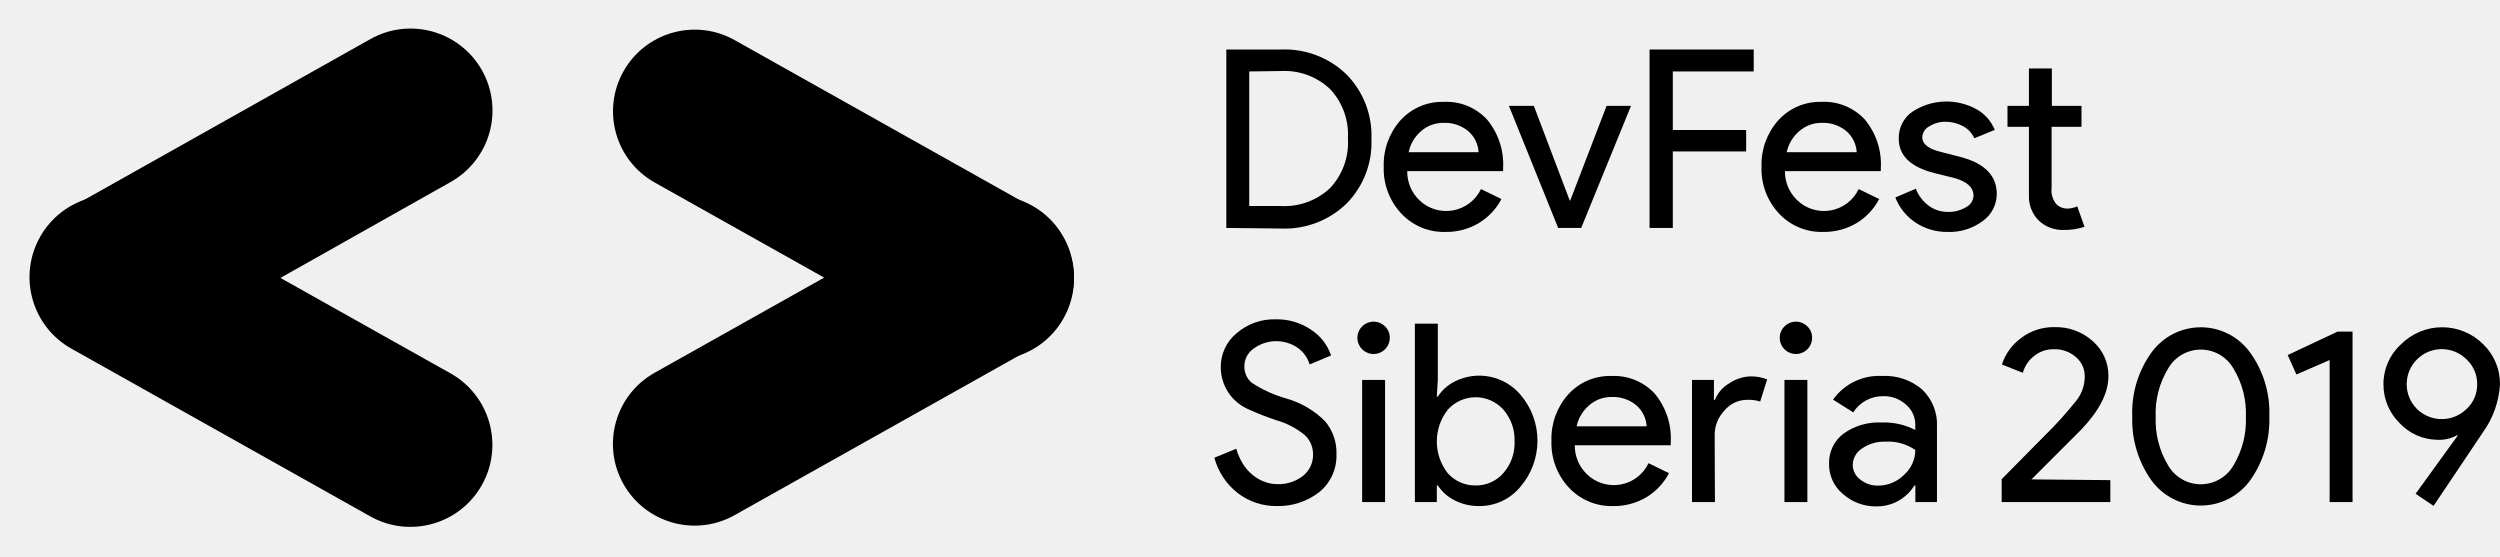
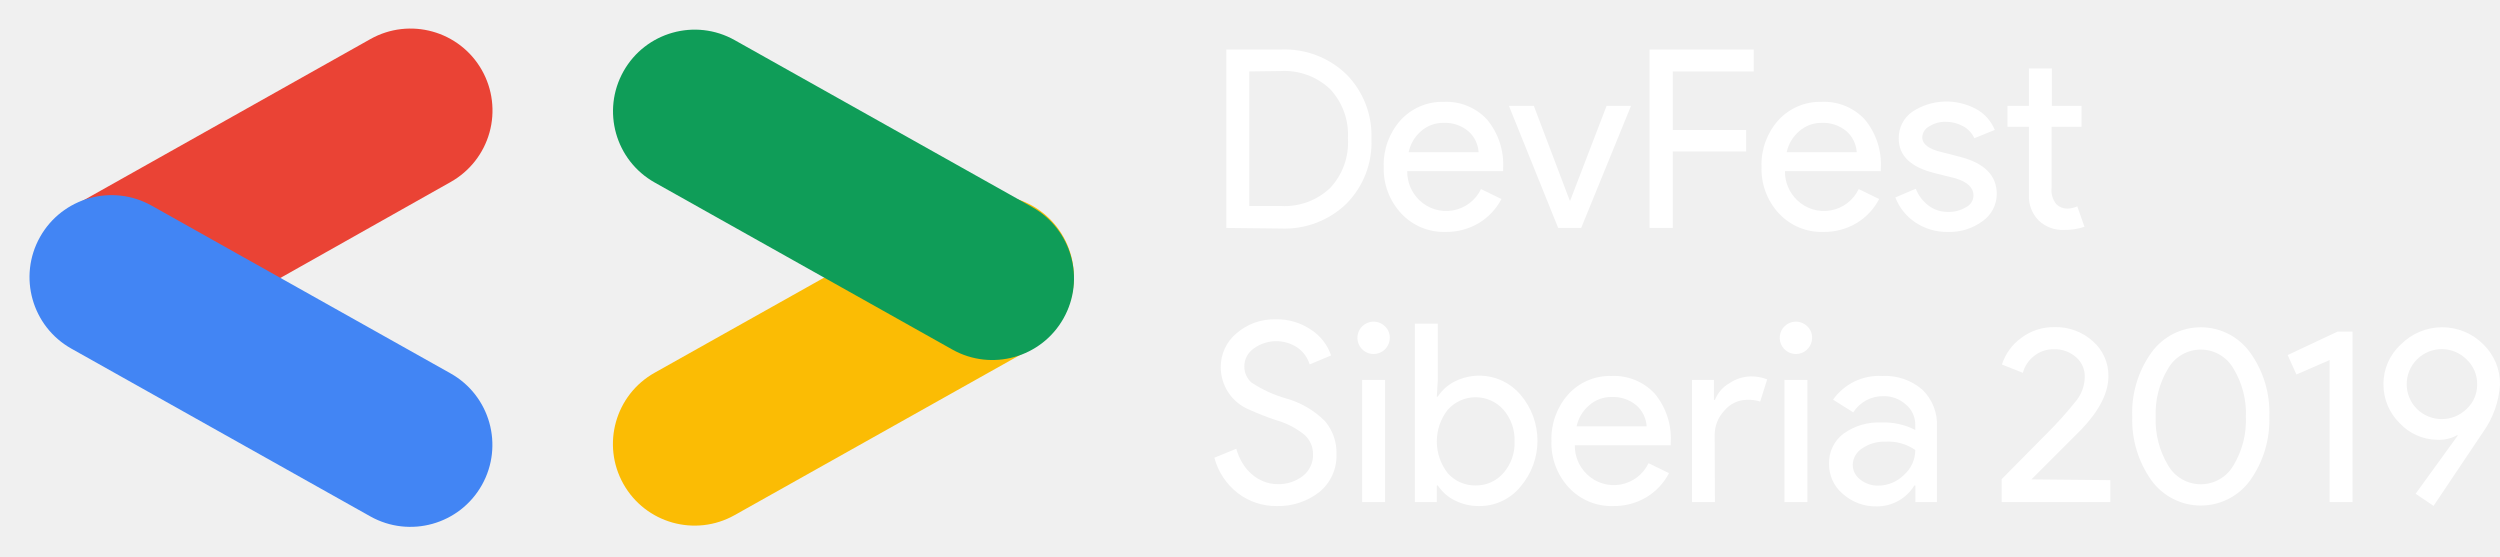
<svg xmlns="http://www.w3.org/2000/svg" width="300.958" height="67.012" viewBox="0 0 300.958 67.012">
-   <defs />
+   <defs>
+     <style>
+             .cls-1{fill:#fbbc04}.cls-2{fill:#0f9d58}.cls-3{fill:#ea4335}.cls-4{fill:#4285f4}.cls-5{fill:#fff}
+ 		</style>
+   </defs>
  <g id="White" transform="translate(3.578 3.441)">
    <rect id="Rectangle_489" width="60.75" height="19.66" class="cls-1" data-name="Rectangle 489" rx="9.83" transform="rotate(-29.3 121.775 -104.371)" />
    <rect id="Rectangle_490" width="60.75" height="19.66" class="cls-2" data-name="Rectangle 490" rx="9.83" transform="rotate(29.3 44.692 144.203)" />
    <path id="Path_32" d="M54.43 5A9.87 9.87 0 0 0 41 1.27L5 21.5a9.82 9.82 0 0 0-3 2.71c.36.28 13.25 7.73 18 11.54l30.67-17.28A9.87 9.87 0 0 0 54.43 5z" class="cls-3" data-name="Path 32" />
    <rect id="Rectangle_491" width="61" height="19.74" class="cls-4" data-name="Rectangle 491" rx="9.87" transform="rotate(-150.7 33.109 25.292)" />
    <path id="Path_33" d="M144.05 24V2.52h6.57a10.7 10.7 0 0 1 7.9 3 10.48 10.48 0 0 1 3 7.77 10.44 10.44 0 0 1-3 7.78 10.7 10.7 0 0 1-7.9 3zm2.76-18.84v16.2h3.81a8 8 0 0 0 5.91-2.15 8 8 0 0 0 2.16-6 8 8 0 0 0-2.16-5.94 8 8 0 0 0-5.91-2.16z" class="cls-5" data-name="Path 33" />
    <path id="Path_34" d="M170.45 24.48a7 7 0 0 1-5.34-2.22 7.85 7.85 0 0 1-2.11-5.61 8 8 0 0 1 2-5.59 6.79 6.79 0 0 1 5.23-2.24 6.67 6.67 0 0 1 5.2 2.12 8.45 8.45 0 0 1 1.94 5.92v.3h-11.54a4.75 4.75 0 0 0 1.44 3.48 4.65 4.65 0 0 0 7.44-1.32l2.46 1.2a7.41 7.41 0 0 1-2.75 2.91 7.6 7.6 0 0 1-3.97 1.05zm-4.45-9.6h8.42a3.64 3.64 0 0 0-1.24-2.53 4.36 4.36 0 0 0-3-1 4 4 0 0 0-2.69 1 4.58 4.58 0 0 0-1.49 2.53z" class="cls-5" data-name="Path 34" />
    <path id="Path_35" d="M186.77 24H184l-5.93-14.7h3l4.32 11.4h.06l4.38-11.4h2.94z" class="cls-5" data-name="Path 35" />
    <path id="Path_36" d="M197.8 14.79V24H195V2.52h12.54v2.64h-9.74v7.05h8.83v2.58z" class="cls-5" data-name="Path 36" />
    <path id="Path_37" d="M215.92 24.48a7 7 0 0 1-5.34-2.22 7.84 7.84 0 0 1-2.1-5.61 8 8 0 0 1 2-5.59 6.78 6.78 0 0 1 5.23-2.24 6.68 6.68 0 0 1 5.2 2.12 8.44 8.44 0 0 1 1.93 5.92v.3H211.3a4.76 4.76 0 0 0 1.45 3.48 4.64 4.64 0 0 0 7.43-1.32l2.46 1.2a7.32 7.32 0 0 1-2.74 2.91 7.61 7.61 0 0 1-3.98 1.05zm-4.41-9.6h8.43a3.64 3.64 0 0 0-1.24-2.53 4.37 4.37 0 0 0-3-1 4 4 0 0 0-2.68 1 4.59 4.59 0 0 0-1.51 2.53z" class="cls-5" data-name="Path 37" />
    <path id="Path_38" d="M236.8 19.92a4 4 0 0 1-1.68 3.24 6.64 6.64 0 0 1-4.23 1.32 6.79 6.79 0 0 1-3.9-1.15 6.38 6.38 0 0 1-2.4-3l2.46-1.05a4.64 4.64 0 0 0 1.58 2.06 3.81 3.81 0 0 0 2.26.73 4 4 0 0 0 2.21-.57 1.61 1.61 0 0 0 .9-1.4q0-1.41-2.16-2.07l-2.52-.63Q225 16.32 225 13.26a3.82 3.82 0 0 1 1.65-3.26 7.48 7.48 0 0 1 7.71-.29 5 5 0 0 1 2.2 2.49l-2.46 1a3.08 3.08 0 0 0-1.36-1.45 4.3 4.3 0 0 0-2.12-.53 3.53 3.53 0 0 0-1.93.54 1.56 1.56 0 0 0-.86 1.32q0 1.26 2.37 1.8l2.22.57q4.38 1.14 4.38 4.47z" class="cls-5" data-name="Path 38" />
    <path id="Path_39" d="M244.87 24.24a4.18 4.18 0 0 1-3-1.11 4.12 4.12 0 0 1-1.2-3.13v-8.18h-2.58V9.3h2.58V4.8h2.76v4.5H247v2.52h-3.6v7.32a2.66 2.66 0 0 0 .57 2 1.82 1.82 0 0 0 1.29.53 2.36 2.36 0 0 0 .65-.08 2.63 2.63 0 0 0 .58-.19l.87 2.46a7.41 7.41 0 0 1-2.49.38z" class="cls-5" data-name="Path 39" />
    <path id="Path_40" d="M157.31 51.26a5.62 5.62 0 0 1-2.07 4.54 8 8 0 0 1-5.1 1.68 7.54 7.54 0 0 1-4.71-1.56 8 8 0 0 1-2.82-4.26l2.64-1.08a6.829 6.829 0 0 0 .75 1.74 5.42 5.42 0 0 0 1.12 1.33 4.9 4.9 0 0 0 1.43.87 4.37 4.37 0 0 0 1.65.32 4.74 4.74 0 0 0 3.09-1 3.21 3.21 0 0 0 1.2-2.6 3.1 3.1 0 0 0-1-2.31 9.5 9.5 0 0 0-3.48-1.8 34 34 0 0 1-3.21-1.26 5.52 5.52 0 0 1-3.42-5.13 5.23 5.23 0 0 1 1.89-4.05A6.9 6.9 0 0 1 150 35a7.24 7.24 0 0 1 4.26 1.26 5.9 5.9 0 0 1 2.4 3.09l-2.58 1.08a3.81 3.81 0 0 0-1.43-2 4.59 4.59 0 0 0-5.32.1 2.59 2.59 0 0 0-1.11 2.18 2.53 2.53 0 0 0 .87 1.91 15 15 0 0 0 4.17 1.91 10.67 10.67 0 0 1 4.66 2.72 5.83 5.83 0 0 1 1.39 4.01z" class="cls-5" data-name="Path 40" />
    <path id="Path_41" d="M163.73 37.23a1.95 1.95 0 1 1-.57-1.38 1.88 1.88 0 0 1 .57 1.38zm-.57 5.07V57h-2.76V42.3z" class="cls-5" data-name="Path 41" />
    <path id="Path_42" d="M174.53 57.48a6.36 6.36 0 0 1-3-.69 5.25 5.25 0 0 1-2.02-1.79h-.12v2h-2.64V35.52h2.76v6.78l-.12 2h.12a5.25 5.25 0 0 1 2.06-1.83 6.53 6.53 0 0 1 7.88 1.59 8.51 8.51 0 0 1 0 11.1 6.34 6.34 0 0 1-4.92 2.32zm-.45-2.48a4.33 4.33 0 0 0 3.33-1.5 5.45 5.45 0 0 0 1.34-3.81 5.52 5.52 0 0 0-1.34-3.81 4.49 4.49 0 0 0-6.7 0 6.2 6.2 0 0 0 0 7.65 4.4 4.4 0 0 0 3.37 1.47z" class="cls-5" data-name="Path 42" />
    <path id="Path_43" d="M190.63 57.48a7 7 0 0 1-5.34-2.22 7.84 7.84 0 0 1-2.1-5.61 8 8 0 0 1 2-5.59 6.76 6.76 0 0 1 5.23-2.24 6.68 6.68 0 0 1 5.2 2.12 8.44 8.44 0 0 1 1.93 5.92v.3H186a4.76 4.76 0 0 0 1.45 3.48 4.64 4.64 0 0 0 7.43-1.32l2.46 1.2a7.32 7.32 0 0 1-2.74 2.91 7.61 7.61 0 0 1-3.97 1.05zm-4.41-9.6h8.43a3.64 3.64 0 0 0-1.24-2.53 4.37 4.37 0 0 0-3-1 4 4 0 0 0-2.68 1 4.59 4.59 0 0 0-1.51 2.53z" class="cls-5" data-name="Path 43" />
    <path id="Path_44" d="M202.87 57h-2.76V42.3h2.64v2.4h.12a4 4 0 0 1 1.73-2 4.78 4.78 0 0 1 2.56-.83 5.17 5.17 0 0 1 2 .36l-.84 2.67a4.57 4.57 0 0 0-1.62-.21A3.56 3.56 0 0 0 204 46a4.22 4.22 0 0 0-1.16 2.94z" class="cls-5" data-name="Path 44" />
    <path id="Path_45" d="M214.57 37.23a1.95 1.95 0 1 1-.57-1.38 1.88 1.88 0 0 1 .57 1.38zM214 42.3V57h-2.76V42.3z" class="cls-5" data-name="Path 45" />
    <path id="Path_46" d="M223 41.82a6.84 6.84 0 0 1 4.83 1.64 5.79 5.79 0 0 1 1.77 4.48V57H227v-2h-.12a5.27 5.27 0 0 1-4.56 2.52 5.91 5.91 0 0 1-4.07-1.52 4.6 4.6 0 0 1-1.64-3.6 4.37 4.37 0 0 1 1.73-3.63 7.25 7.25 0 0 1 4.6-1.35 8.15 8.15 0 0 1 4.05.9v-.63a3.13 3.13 0 0 0-1.14-2.44 3.91 3.91 0 0 0-2.67-1 4.23 4.23 0 0 0-3.66 1.95l-2.43-1.53a6.78 6.78 0 0 1 5.91-2.85zm-3.54 10.68a2.21 2.21 0 0 0 .92 1.8 3.35 3.35 0 0 0 2.14.72 4.41 4.41 0 0 0 3.11-1.29 4 4 0 0 0 1.36-3 5.67 5.67 0 0 0-3.6-1 4.66 4.66 0 0 0-2.8.81 2.41 2.41 0 0 0-1.13 1.96z" class="cls-5" data-name="Path 46" />
    <path id="Path_47" d="M250.47 54.36V57h-13.08v-2.76l5.31-5.37a45.382 45.382 0 0 0 3.69-4.1 4.68 4.68 0 0 0 1-2.86 3 3 0 0 0-1-2.31 3.85 3.85 0 0 0-2.7-1 3.7 3.7 0 0 0-2.43.84 3.79 3.79 0 0 0-1.32 2l-2.52-1a6.35 6.35 0 0 1 2.31-3.19 6.44 6.44 0 0 1 4-1.31 6.61 6.61 0 0 1 4.65 1.71 5.48 5.48 0 0 1 1.86 4.2q0 3-3.27 6.42l-6 6z" class="cls-5" data-name="Path 47" />
    <path id="Path_48" d="M253.11 46.74a12.36 12.36 0 0 1 2.31-7.74 7.32 7.32 0 0 1 11.88 0 12.31 12.31 0 0 1 2.31 7.68 12.52 12.52 0 0 1-2.31 7.71 7.34 7.34 0 0 1-11.88 0 12.52 12.52 0 0 1-2.31-7.65zm13.68 0a10.39 10.39 0 0 0-1.5-5.82 4.53 4.53 0 0 0-7.86 0 10.39 10.39 0 0 0-1.5 5.82 10.54 10.54 0 0 0 1.5 5.85 4.54 4.54 0 0 0 7.86 0 10.49 10.49 0 0 0 1.5-5.85z" class="cls-5" data-name="Path 48" />
    <path id="Path_49" d="M279.63 36.48V57h-2.76V39.9l-4 1.74-1.05-2.34 6-2.82z" class="cls-5" data-name="Path 49" />
    <path id="Path_50" d="M289.77 49.5a6.28 6.28 0 0 1-4.47-2 6.51 6.51 0 0 1-1.95-4.68 6.42 6.42 0 0 1 2.1-4.8 7 7 0 0 1 9.93 0 6.6 6.6 0 0 1 2 4.83 11 11 0 0 1-2 5.67l-6 8.94-2.16-1.46 5.07-7-.06-.06a4.4 4.4 0 0 1-2.46.56zm4.86-6.66a4 4 0 0 0-1.26-3 4.221 4.221 0 0 0-6 5.94 4.27 4.27 0 0 0 6 0 3.94 3.94 0 0 0 1.26-2.94z" class="cls-5" data-name="Path 50" />
  </g>
</svg>
